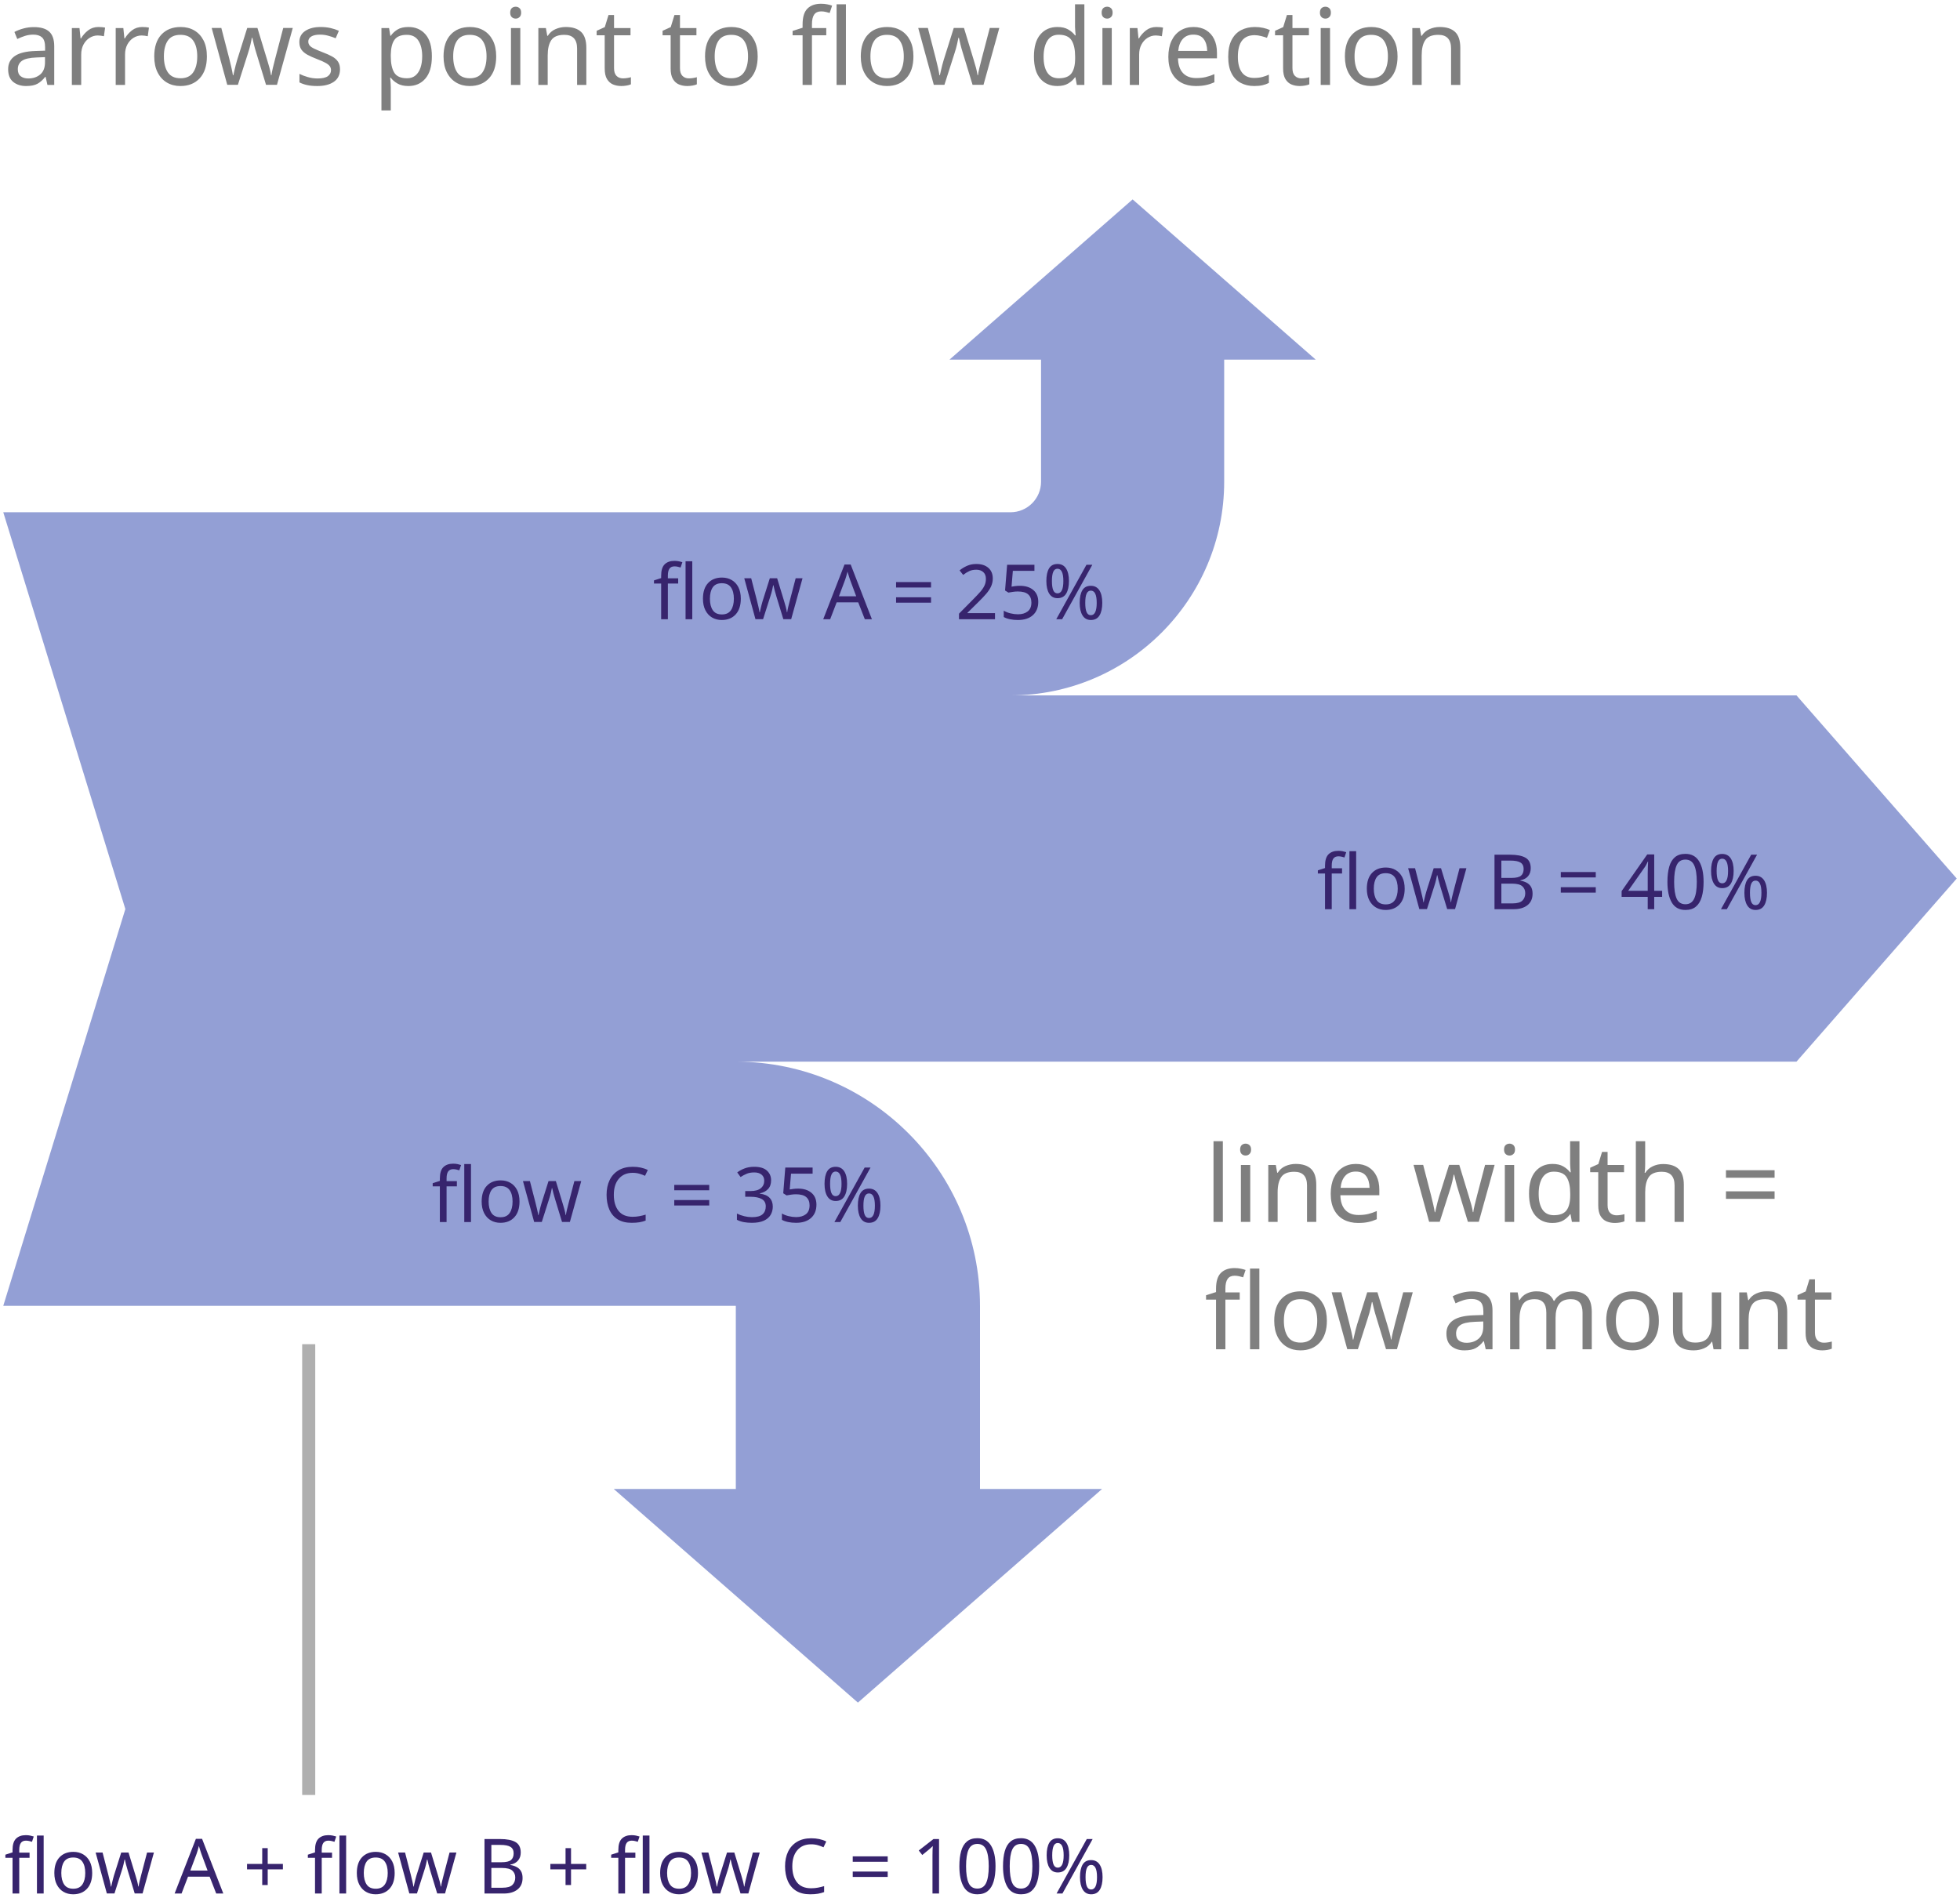
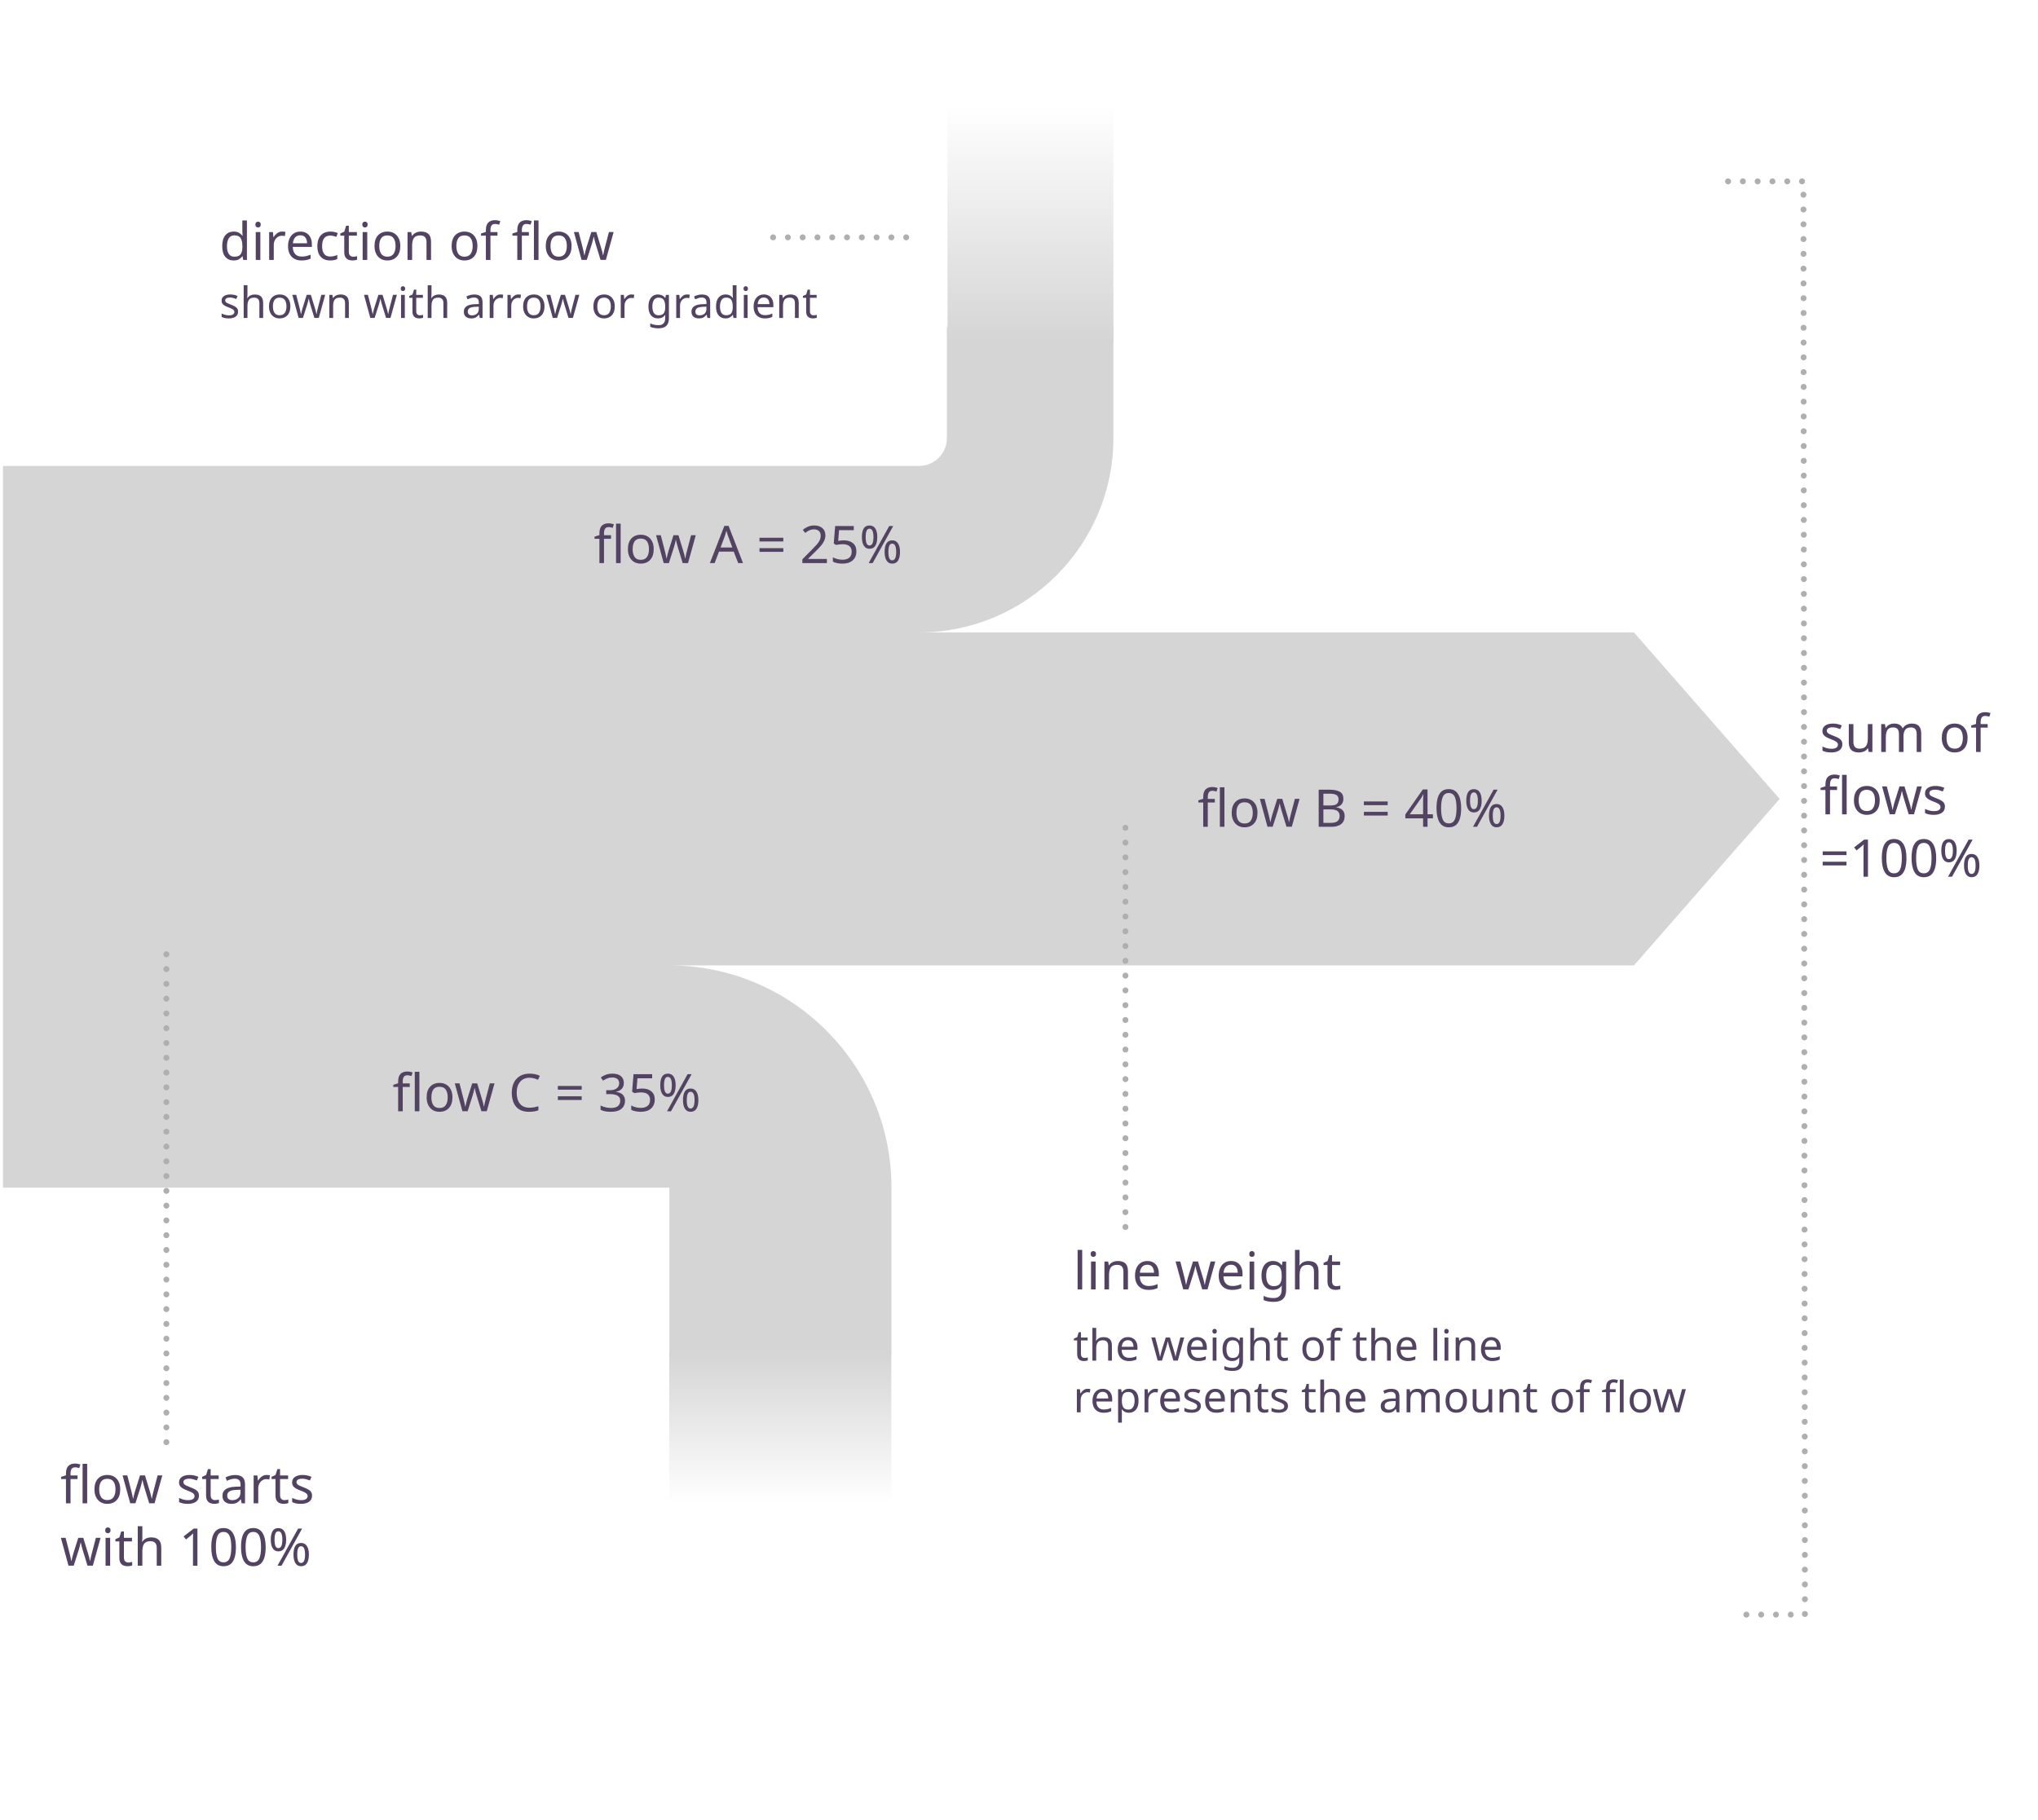
- <svg xmlns="http://www.w3.org/2000/svg" version="1.1" id="Layer_1" x="0px" y="0px" width="1200px" height="1162px" viewBox="0 0 1200 1162" enable-background="new 0 0 1200 1162" xml:space="preserve">
+ <svg xmlns="http://www.w3.org/2000/svg" version="1.1" id="Layer_1" x="0px" y="0px" viewBox="0 0 1371.9 1224.9" style="enable-background:new 0 0 1371.9 1224.9;" xml:space="preserve">
+   <style type="text/css">
+ 	.st0{fill:#D5D5D5;}
+ 	.st1{fill:#514361;}
+ 	.st2{font-family:'RobotoMono-Regular';}
+ 	.st3{font-size:35px;}
+ 	.st4{enable-background:new    ;}
+ 	.st5{fill:none;stroke:#AFAFAF;stroke-width:4;stroke-linecap:round;stroke-miterlimit:10;stroke-dasharray:0,9.954;}
+ 	.st6{font-family:'Roboto-Italic';}
+ 	.st7{font-size:29px;}
+ 	.st8{fill:url(#SVGID_1_);}
+ 	.st9{fill:url(#SVGID_2_);}
+ </style>
  <g>
-     <path fill="#939FD5" d="M1099.891,650.012L1198,537.887l-98.109-112.125H618.688c72.131,0,130.812-58.681,130.812-130.812V220.2   h56.062L693.438,122.09L581.312,220.2h56.062v74.75c0,10.304-8.383,18.688-18.688,18.688H451h-89.266H2l74.75,242.938L2,799.512   h373.75h74.75v112.125h-74.75l149.5,130.812l149.5-130.812H600V799.512c0-82.266-66.794-149.223-149-149.494v-0.006H1099.891z" />
+     <path class="st0" d="M1099.9,650l98.1-112.1l-98.1-112.1H618.7c72.1,0,130.8-58.7,130.8-130.8v-74.8H637.4V295   c0,10.3-8.4,18.7-18.7,18.7H451h-89.3H2v485.9h373.8h74.8v112.1l149.5,0V799.5c0-82.3-66.8-149.2-149-149.5v0H1099.9z" />
    <g>
-       <text transform="matrix(1 0 0 1 2 52.0137)" fill="#7F7F7F" font-family="'Roboto-Regular'" font-size="65px">arrows point to flow direction</text>
+       <g>
+         <text transform="matrix(1 0 0 1 147.6682 175.026)" class="st1 st2 st3">direction of flow</text>
+       </g>
    </g>
    <g>
-       <text transform="matrix(1 0 0 1 737.4316 748.123)">
-         <tspan x="0" y="0" fill="#7F7F7F" font-family="'Roboto-Regular'" font-size="65px">line width =</tspan>
-         <tspan x="0" y="78" fill="#7F7F7F" font-family="'Roboto-Regular'" font-size="65px">flow amount</tspan>
-       </text>
+       <g>
+         <text transform="matrix(1 0 0 1 722.4301 868.1271)" class="st1 st2 st3">line weight</text>
+       </g>
    </g>
    <g>
-       <text transform="matrix(1 0 0 1 2.584 1159.34)" fill="#37246D" font-family="'Roboto-Medium'" font-size="46.719px">flow A + flow B + flow C = 100%</text>
+       <g>
+         <text transform="matrix(1 0 0 1 40.584 1012.18)" class="st4">
+           <tspan x="0" y="0" class="st1 st2 st3">flow starts</tspan>
+           <tspan x="0" y="42" class="st1 st2 st3">with 100%</tspan>
+         </text>
+       </g>
    </g>
    <g>
-       <text transform="matrix(1 0 0 1 264.209 748.2148)" fill="#37246D" font-family="'Roboto-Medium'" font-size="46.719px">flow C = 35%</text>
+       <g>
+         <text transform="matrix(1 0 0 1 1225 506.2747)" class="st4">
+           <tspan x="0" y="0" class="st1 st2 st3">sum of</tspan>
+           <tspan x="0" y="42" class="st1 st2 st3">flows</tspan>
+           <tspan x="0" y="84" class="st1 st2 st3">=100%</tspan>
+         </text>
+       </g>
    </g>
    <g>
-       <text transform="matrix(1 0 0 1 806.1465 556.668)" fill="#37246D" font-family="'Roboto-Medium'" font-size="46.719px">flow B = 40%</text>
+       <g>
+         <text transform="matrix(1 0 0 1 264.209 748.2148)" class="st1 st2 st3">flow C = 35%</text>
+       </g>
    </g>
    <g>
-       <text transform="matrix(1 0 0 1 399.6934 379.1367)" fill="#37246D" font-family="'Roboto-Medium'" font-size="46.719px">flow A = 25%</text>
+       <g>
+         <text transform="matrix(1 0 0 1 806.1465 556.668)" class="st1 st2 st3">flow B = 40%</text>
+       </g>
    </g>
-     <line fill="none" stroke="#AFAFAF" stroke-width="8" stroke-miterlimit="10" x1="189" y1="1099" x2="189" y2="823" />
+     <g>
+       <g>
+         <text transform="matrix(1 0 0 1 399.6934 379.1367)" class="st1 st2 st3">flow A = 25%</text>
+       </g>
+     </g>
+     <line class="st5" x1="112" y1="971" x2="112" y2="640.1" />
+     <line class="st5" x1="757.6" y1="826.1" x2="757.6" y2="550.1" />
  </g>
+   <g>
+     <g>
+       <text transform="matrix(1 0 0 1 752.3968 -269.9667)" class="st1 st2 st3">axis and scale</text>
+     </g>
+   </g>
+   <polyline class="st5" points="1175.6,1087.1 1215,1087.1 1214,122.1 1156,122.1 " />
+   <text transform="matrix(1 0 0 1 722.4302 916.0843)" class="st4">
+     <tspan x="0" y="0" class="st1 st6 st7">the weight of the line</tspan>
+     <tspan x="0" y="34.8" class="st1 st6 st7">represents the amount of flow</tspan>
+   </text>
+   <text transform="matrix(1 0 0 1 147.6677 214.0843)" class="st1 st6 st7">shown with arrow or gradient</text>
+   <line class="st5" x1="610" y1="159.8" x2="516.5" y2="159.8" />
+   <linearGradient id="SVGID_1_" gradientUnits="userSpaceOnUse" x1="693.659" y1="230" x2="693.659" y2="70">
+     <stop offset="0" style="stop-color:#D5D5D5" />
+     <stop offset="1" style="stop-color:#FFFFFF" />
+   </linearGradient>
+   <rect x="637.8" y="70" class="st8" width="111.7" height="160" />
+   <linearGradient id="SVGID_2_" gradientUnits="userSpaceOnUse" x1="850.052" y1="122.669" x2="850.052" y2="21.82" gradientTransform="matrix(-1 0 0 -1 1375.318 1034)">
+     <stop offset="0" style="stop-color:#D5D5D5" />
+     <stop offset="1" style="stop-color:#FFFFFF" />
+   </linearGradient>
+   <polygon class="st9" points="450.5,911.3 600,911.3 600,1012.2 450.5,1012.2 " />
</svg>
